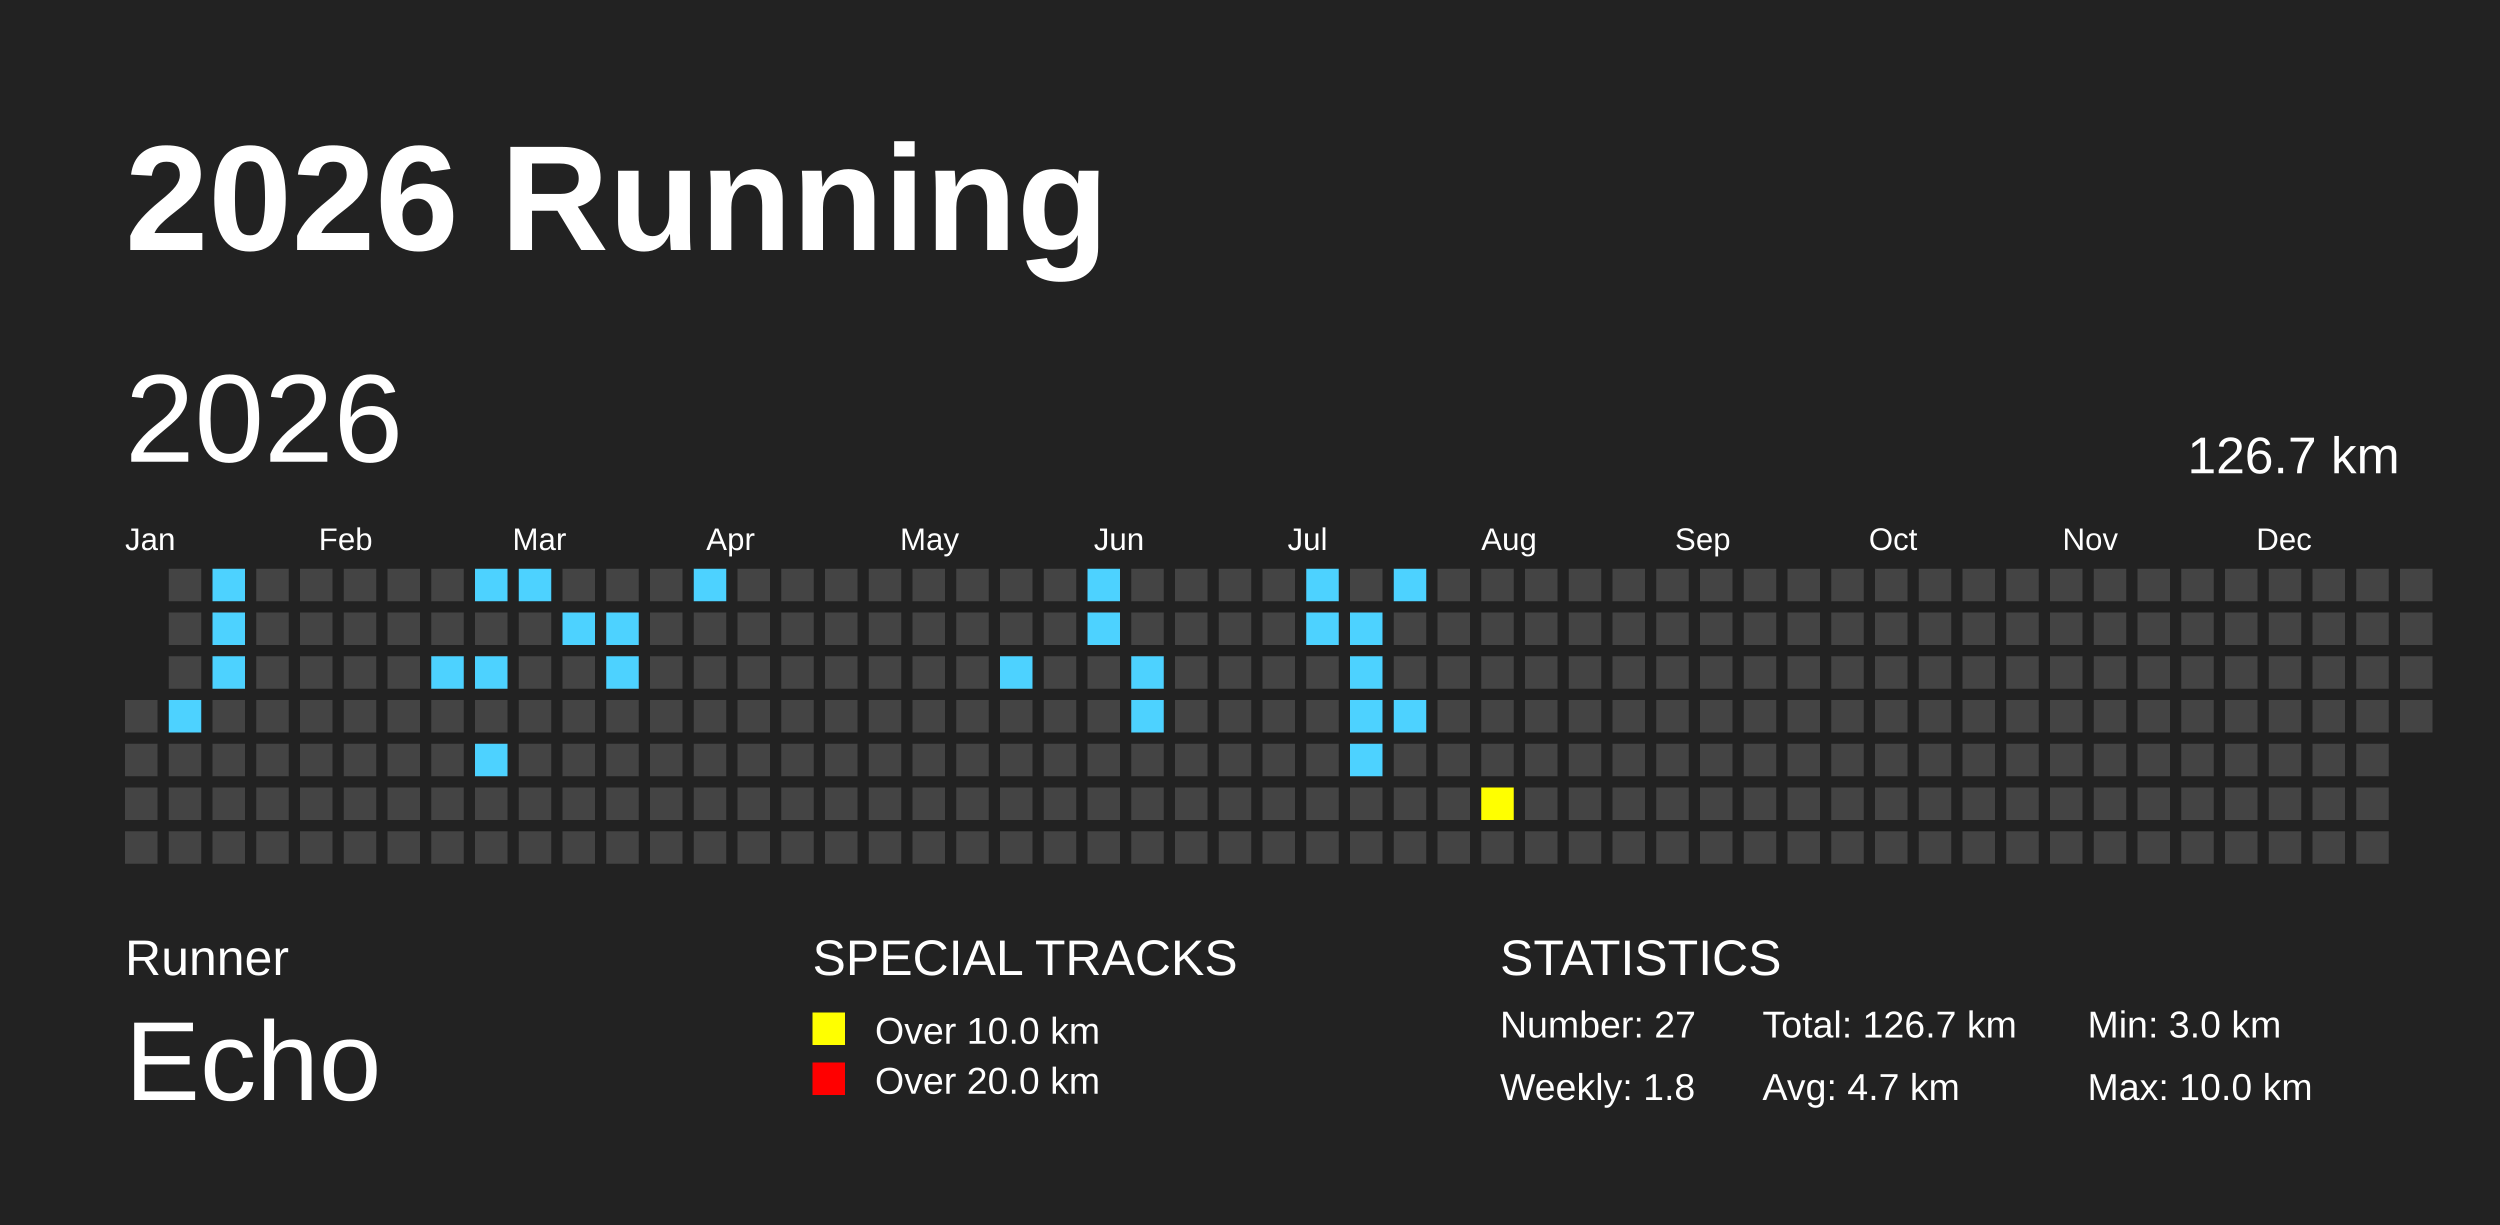
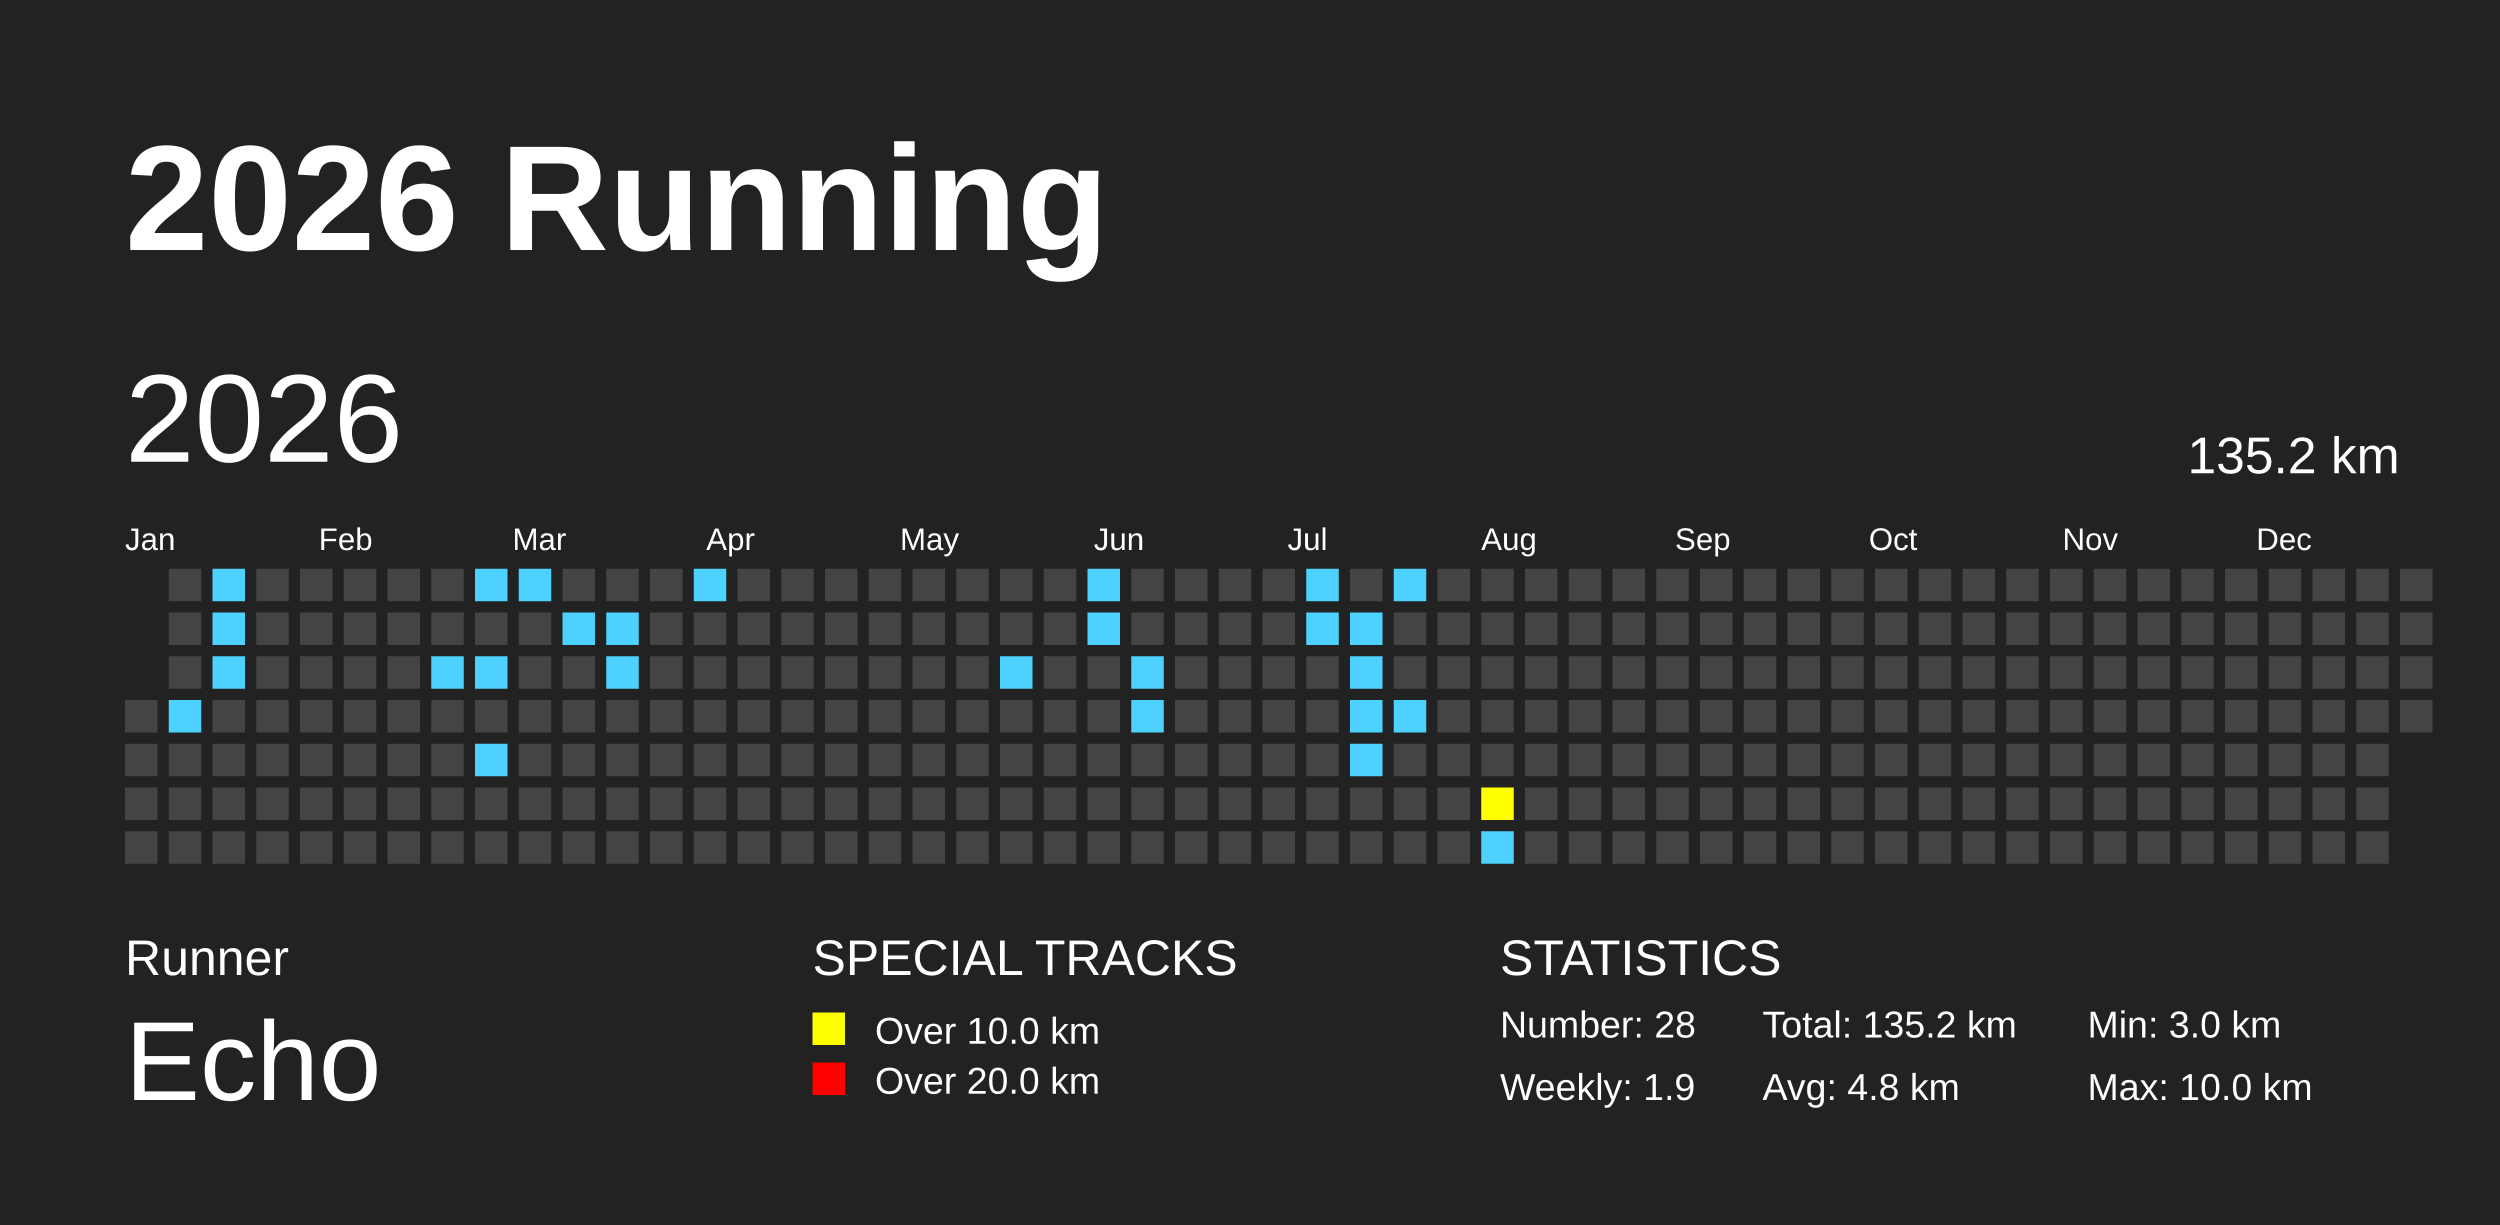
<svg xmlns="http://www.w3.org/2000/svg" baseProfile="full" height="98mm" version="1.1" viewBox="0,0,200,98" width="200mm">
  <defs />
  <rect fill="#222222" height="98" width="200" x="0" y="0" />
  <text fill="#FFFFFF" style="font-size:12px; font-family:Arial; font-weight:bold;" x="10" y="20">2026 Running</text>
  <text fill="#FFFFFF" style="font-size:4px; font-family:Arial" x="10" y="78">Runner</text>
  <text fill="#FFFFFF" style="font-size:9px; font-family:Arial" x="10" y="88">Echo</text>
  <text fill="#FFFFFF" style="font-size:4px; font-family:Arial" x="65" y="78">SPECIAL TRACKS</text>
  <rect fill="yellow" height="2.6" width="2.6" x="65" y="81" />
  <text fill="#FFFFFF" style="font-size:3px; font-family:Arial" x="70" y="83.5">Over 10.0 km</text>
  <rect fill="red" height="2.6" width="2.6" x="65" y="85" />
  <text fill="#FFFFFF" style="font-size:3px; font-family:Arial" x="70" y="87.5">Over 20.0 km</text>
  <text fill="#FFFFFF" style="font-size:4px; font-family:Arial" x="120" y="78">STATISTICS</text>
-   <text fill="#FFFFFF" style="font-size:3px; font-family:Arial" x="120" y="83">Number: 27</text>
-   <text fill="#FFFFFF" style="font-size:3px; font-family:Arial" x="120" y="88">Weekly: 1.8</text>
-   <text fill="#FFFFFF" style="font-size:3px; font-family:Arial" x="141" y="83">Total: 126.7 km</text>
-   <text fill="#FFFFFF" style="font-size:3px; font-family:Arial" x="141" y="88">Avg: 4.7 km</text>
+   <text fill="#FFFFFF" style="font-size:3px; font-family:Arial" x="120" y="83">Number: 28</text>
+   <text fill="#FFFFFF" style="font-size:3px; font-family:Arial" x="120" y="88">Weekly: 1.9</text>
+   <text fill="#FFFFFF" style="font-size:3px; font-family:Arial" x="141" y="83">Total: 135.2 km</text>
+   <text fill="#FFFFFF" style="font-size:3px; font-family:Arial" x="141" y="88">Avg: 4.8 km</text>
  <text fill="#FFFFFF" style="font-size:3px; font-family:Arial" x="167" y="83">Min: 3.0 km</text>
  <text fill="#FFFFFF" style="font-size:3px; font-family:Arial" x="167" y="88">Max: 10.0 km</text>
  <text dominant-baseline="hanging" fill="#FFFFFF" style="font-size:10.0px; font-family:Arial;" x="10" y="30">2026</text>
-   <text dominant-baseline="hanging" fill="#FFFFFF" style="font-size:4.125px; font-family:Arial;" x="175" y="35">126.7 km</text>
+   <text dominant-baseline="hanging" fill="#FFFFFF" style="font-size:4.125px; font-family:Arial;" x="175" y="35">135.2 km</text>
  <text fill="#FFFFFF" style="font-size:2.5px; font-family:Arial" x="10.0" y="44">Jan</text>
  <text fill="#FFFFFF" style="font-size:2.5px; font-family:Arial" x="25.5" y="44">Feb</text>
  <text fill="#FFFFFF" style="font-size:2.5px; font-family:Arial" x="41.0" y="44">Mar</text>
  <text fill="#FFFFFF" style="font-size:2.5px; font-family:Arial" x="56.5" y="44">Apr</text>
  <text fill="#FFFFFF" style="font-size:2.5px; font-family:Arial" x="72.0" y="44">May</text>
  <text fill="#FFFFFF" style="font-size:2.5px; font-family:Arial" x="87.5" y="44">Jun</text>
  <text fill="#FFFFFF" style="font-size:2.5px; font-family:Arial" x="103.0" y="44">Jul</text>
  <text fill="#FFFFFF" style="font-size:2.5px; font-family:Arial" x="118.5" y="44">Aug</text>
  <text fill="#FFFFFF" style="font-size:2.5px; font-family:Arial" x="134.0" y="44">Sep</text>
  <text fill="#FFFFFF" style="font-size:2.5px; font-family:Arial" x="149.5" y="44">Oct</text>
  <text fill="#FFFFFF" style="font-size:2.5px; font-family:Arial" x="165.0" y="44">Nov</text>
  <text fill="#FFFFFF" style="font-size:2.5px; font-family:Arial" x="180.5" y="44">Dec</text>
  <rect fill="#444444" height="2.6" width="2.6" x="10.0" y="56.0" />
  <rect fill="#444444" height="2.6" width="2.6" x="10.0" y="59.5" />
  <rect fill="#444444" height="2.6" width="2.6" x="10.0" y="63.0" />
  <rect fill="#444444" height="2.6" width="2.6" x="10.0" y="66.5" />
  <rect fill="#444444" height="2.6" width="2.6" x="13.5" y="45.5" />
  <rect fill="#444444" height="2.6" width="2.6" x="13.5" y="49.0" />
  <rect fill="#444444" height="2.6" width="2.6" x="13.5" y="52.5" />
  <rect fill="#4DD2FF" height="2.6" width="2.6" x="13.5" y="56.0" />
  <rect fill="#444444" height="2.6" width="2.6" x="13.5" y="59.5" />
  <rect fill="#444444" height="2.6" width="2.6" x="13.5" y="63.0" />
  <rect fill="#444444" height="2.6" width="2.6" x="13.5" y="66.5" />
  <rect fill="#4DD2FF" height="2.6" width="2.6" x="17.0" y="45.5" />
  <rect fill="#4DD2FF" height="2.6" width="2.6" x="17.0" y="49.0" />
  <rect fill="#4DD2FF" height="2.6" width="2.6" x="17.0" y="52.5" />
  <rect fill="#444444" height="2.6" width="2.6" x="17.0" y="56.0" />
  <rect fill="#444444" height="2.6" width="2.6" x="17.0" y="59.5" />
  <rect fill="#444444" height="2.6" width="2.6" x="17.0" y="63.0" />
  <rect fill="#444444" height="2.6" width="2.6" x="17.0" y="66.5" />
  <rect fill="#444444" height="2.6" width="2.6" x="20.5" y="45.5" />
  <rect fill="#444444" height="2.6" width="2.6" x="20.5" y="49.0" />
  <rect fill="#444444" height="2.6" width="2.6" x="20.5" y="52.5" />
  <rect fill="#444444" height="2.6" width="2.6" x="20.5" y="56.0" />
  <rect fill="#444444" height="2.6" width="2.6" x="20.5" y="59.5" />
  <rect fill="#444444" height="2.6" width="2.6" x="20.5" y="63.0" />
  <rect fill="#444444" height="2.6" width="2.6" x="20.5" y="66.5" />
  <rect fill="#444444" height="2.6" width="2.6" x="24.0" y="45.5" />
  <rect fill="#444444" height="2.6" width="2.6" x="24.0" y="49.0" />
  <rect fill="#444444" height="2.6" width="2.6" x="24.0" y="52.5" />
  <rect fill="#444444" height="2.6" width="2.6" x="24.0" y="56.0" />
  <rect fill="#444444" height="2.6" width="2.6" x="24.0" y="59.5" />
  <rect fill="#444444" height="2.6" width="2.6" x="24.0" y="63.0" />
  <rect fill="#444444" height="2.6" width="2.6" x="24.0" y="66.5" />
  <rect fill="#444444" height="2.6" width="2.6" x="27.5" y="45.5" />
  <rect fill="#444444" height="2.6" width="2.6" x="27.5" y="49.0" />
  <rect fill="#444444" height="2.6" width="2.6" x="27.5" y="52.5" />
  <rect fill="#444444" height="2.6" width="2.6" x="27.5" y="56.0" />
  <rect fill="#444444" height="2.6" width="2.6" x="27.5" y="59.5" />
  <rect fill="#444444" height="2.6" width="2.6" x="27.5" y="63.0" />
  <rect fill="#444444" height="2.6" width="2.6" x="27.5" y="66.5" />
  <rect fill="#444444" height="2.6" width="2.6" x="31.0" y="45.5" />
  <rect fill="#444444" height="2.6" width="2.6" x="31.0" y="49.0" />
  <rect fill="#444444" height="2.6" width="2.6" x="31.0" y="52.5" />
  <rect fill="#444444" height="2.6" width="2.6" x="31.0" y="56.0" />
  <rect fill="#444444" height="2.6" width="2.6" x="31.0" y="59.5" />
  <rect fill="#444444" height="2.6" width="2.6" x="31.0" y="63.0" />
  <rect fill="#444444" height="2.6" width="2.6" x="31.0" y="66.5" />
  <rect fill="#444444" height="2.6" width="2.6" x="34.5" y="45.5" />
  <rect fill="#444444" height="2.6" width="2.6" x="34.5" y="49.0" />
  <rect fill="#4DD2FF" height="2.6" width="2.6" x="34.5" y="52.5" />
  <rect fill="#444444" height="2.6" width="2.6" x="34.5" y="56.0" />
  <rect fill="#444444" height="2.6" width="2.6" x="34.5" y="59.5" />
  <rect fill="#444444" height="2.6" width="2.6" x="34.5" y="63.0" />
  <rect fill="#444444" height="2.6" width="2.6" x="34.5" y="66.5" />
  <rect fill="#4DD2FF" height="2.6" width="2.6" x="38.0" y="45.5" />
  <rect fill="#444444" height="2.6" width="2.6" x="38.0" y="49.0" />
  <rect fill="#4DD2FF" height="2.6" width="2.6" x="38.0" y="52.5" />
  <rect fill="#444444" height="2.6" width="2.6" x="38.0" y="56.0" />
  <rect fill="#4DD2FF" height="2.6" width="2.6" x="38.0" y="59.5" />
  <rect fill="#444444" height="2.6" width="2.6" x="38.0" y="63.0" />
  <rect fill="#444444" height="2.6" width="2.6" x="38.0" y="66.5" />
  <rect fill="#4DD2FF" height="2.6" width="2.6" x="41.5" y="45.5" />
  <rect fill="#444444" height="2.6" width="2.6" x="41.5" y="49.0" />
  <rect fill="#444444" height="2.6" width="2.6" x="41.5" y="52.5" />
  <rect fill="#444444" height="2.6" width="2.6" x="41.5" y="56.0" />
  <rect fill="#444444" height="2.6" width="2.6" x="41.5" y="59.5" />
  <rect fill="#444444" height="2.6" width="2.6" x="41.5" y="63.0" />
  <rect fill="#444444" height="2.6" width="2.6" x="41.5" y="66.5" />
  <rect fill="#444444" height="2.6" width="2.6" x="45.0" y="45.5" />
  <rect fill="#4DD2FF" height="2.6" width="2.6" x="45.0" y="49.0" />
  <rect fill="#444444" height="2.6" width="2.6" x="45.0" y="52.5" />
  <rect fill="#444444" height="2.6" width="2.6" x="45.0" y="56.0" />
  <rect fill="#444444" height="2.6" width="2.6" x="45.0" y="59.5" />
  <rect fill="#444444" height="2.6" width="2.6" x="45.0" y="63.0" />
  <rect fill="#444444" height="2.6" width="2.6" x="45.0" y="66.5" />
  <rect fill="#444444" height="2.6" width="2.6" x="48.5" y="45.5" />
  <rect fill="#4DD2FF" height="2.6" width="2.6" x="48.5" y="49.0" />
  <rect fill="#4DD2FF" height="2.6" width="2.6" x="48.5" y="52.5" />
  <rect fill="#444444" height="2.6" width="2.6" x="48.5" y="56.0" />
  <rect fill="#444444" height="2.6" width="2.6" x="48.5" y="59.5" />
  <rect fill="#444444" height="2.6" width="2.6" x="48.5" y="63.0" />
  <rect fill="#444444" height="2.6" width="2.6" x="48.5" y="66.5" />
  <rect fill="#444444" height="2.6" width="2.6" x="52.0" y="45.5" />
  <rect fill="#444444" height="2.6" width="2.6" x="52.0" y="49.0" />
  <rect fill="#444444" height="2.6" width="2.6" x="52.0" y="52.5" />
  <rect fill="#444444" height="2.6" width="2.6" x="52.0" y="56.0" />
  <rect fill="#444444" height="2.6" width="2.6" x="52.0" y="59.5" />
  <rect fill="#444444" height="2.6" width="2.6" x="52.0" y="63.0" />
  <rect fill="#444444" height="2.6" width="2.6" x="52.0" y="66.5" />
  <rect fill="#4DD2FF" height="2.6" width="2.6" x="55.5" y="45.5" />
  <rect fill="#444444" height="2.6" width="2.6" x="55.5" y="49.0" />
  <rect fill="#444444" height="2.6" width="2.6" x="55.5" y="52.5" />
  <rect fill="#444444" height="2.6" width="2.6" x="55.5" y="56.0" />
  <rect fill="#444444" height="2.6" width="2.6" x="55.5" y="59.5" />
  <rect fill="#444444" height="2.6" width="2.6" x="55.5" y="63.0" />
  <rect fill="#444444" height="2.6" width="2.6" x="55.5" y="66.5" />
  <rect fill="#444444" height="2.6" width="2.6" x="59.0" y="45.5" />
  <rect fill="#444444" height="2.6" width="2.6" x="59.0" y="49.0" />
  <rect fill="#444444" height="2.6" width="2.6" x="59.0" y="52.5" />
  <rect fill="#444444" height="2.6" width="2.6" x="59.0" y="56.0" />
  <rect fill="#444444" height="2.6" width="2.6" x="59.0" y="59.5" />
  <rect fill="#444444" height="2.6" width="2.6" x="59.0" y="63.0" />
  <rect fill="#444444" height="2.6" width="2.6" x="59.0" y="66.5" />
  <rect fill="#444444" height="2.6" width="2.6" x="62.5" y="45.5" />
  <rect fill="#444444" height="2.6" width="2.6" x="62.5" y="49.0" />
  <rect fill="#444444" height="2.6" width="2.6" x="62.5" y="52.5" />
  <rect fill="#444444" height="2.6" width="2.6" x="62.5" y="56.0" />
  <rect fill="#444444" height="2.6" width="2.6" x="62.5" y="59.5" />
  <rect fill="#444444" height="2.6" width="2.6" x="62.5" y="63.0" />
  <rect fill="#444444" height="2.6" width="2.6" x="62.5" y="66.5" />
  <rect fill="#444444" height="2.6" width="2.6" x="66.0" y="45.5" />
  <rect fill="#444444" height="2.6" width="2.6" x="66.0" y="49.0" />
  <rect fill="#444444" height="2.6" width="2.6" x="66.0" y="52.5" />
  <rect fill="#444444" height="2.6" width="2.6" x="66.0" y="56.0" />
  <rect fill="#444444" height="2.6" width="2.6" x="66.0" y="59.5" />
  <rect fill="#444444" height="2.6" width="2.6" x="66.0" y="63.0" />
  <rect fill="#444444" height="2.6" width="2.6" x="66.0" y="66.5" />
  <rect fill="#444444" height="2.6" width="2.6" x="69.5" y="45.5" />
  <rect fill="#444444" height="2.6" width="2.6" x="69.5" y="49.0" />
  <rect fill="#444444" height="2.6" width="2.6" x="69.5" y="52.5" />
  <rect fill="#444444" height="2.6" width="2.6" x="69.5" y="56.0" />
  <rect fill="#444444" height="2.6" width="2.6" x="69.5" y="59.5" />
  <rect fill="#444444" height="2.6" width="2.6" x="69.5" y="63.0" />
  <rect fill="#444444" height="2.6" width="2.6" x="69.5" y="66.5" />
  <rect fill="#444444" height="2.6" width="2.6" x="73.0" y="45.5" />
  <rect fill="#444444" height="2.6" width="2.6" x="73.0" y="49.0" />
  <rect fill="#444444" height="2.6" width="2.6" x="73.0" y="52.5" />
  <rect fill="#444444" height="2.6" width="2.6" x="73.0" y="56.0" />
  <rect fill="#444444" height="2.6" width="2.6" x="73.0" y="59.5" />
  <rect fill="#444444" height="2.6" width="2.6" x="73.0" y="63.0" />
  <rect fill="#444444" height="2.6" width="2.6" x="73.0" y="66.5" />
  <rect fill="#444444" height="2.6" width="2.6" x="76.5" y="45.5" />
  <rect fill="#444444" height="2.6" width="2.6" x="76.5" y="49.0" />
  <rect fill="#444444" height="2.6" width="2.6" x="76.5" y="52.5" />
  <rect fill="#444444" height="2.6" width="2.6" x="76.5" y="56.0" />
  <rect fill="#444444" height="2.6" width="2.6" x="76.5" y="59.5" />
  <rect fill="#444444" height="2.6" width="2.6" x="76.5" y="63.0" />
  <rect fill="#444444" height="2.6" width="2.6" x="76.5" y="66.5" />
  <rect fill="#444444" height="2.6" width="2.6" x="80.0" y="45.5" />
  <rect fill="#444444" height="2.6" width="2.6" x="80.0" y="49.0" />
  <rect fill="#4DD2FF" height="2.6" width="2.6" x="80.0" y="52.5" />
  <rect fill="#444444" height="2.6" width="2.6" x="80.0" y="56.0" />
  <rect fill="#444444" height="2.6" width="2.6" x="80.0" y="59.5" />
  <rect fill="#444444" height="2.6" width="2.6" x="80.0" y="63.0" />
  <rect fill="#444444" height="2.6" width="2.6" x="80.0" y="66.5" />
  <rect fill="#444444" height="2.6" width="2.6" x="83.5" y="45.5" />
  <rect fill="#444444" height="2.6" width="2.6" x="83.5" y="49.0" />
  <rect fill="#444444" height="2.6" width="2.6" x="83.5" y="52.5" />
  <rect fill="#444444" height="2.6" width="2.6" x="83.5" y="56.0" />
  <rect fill="#444444" height="2.6" width="2.6" x="83.5" y="59.5" />
  <rect fill="#444444" height="2.6" width="2.6" x="83.5" y="63.0" />
  <rect fill="#444444" height="2.6" width="2.6" x="83.5" y="66.5" />
  <rect fill="#4DD2FF" height="2.6" width="2.6" x="87.0" y="45.5" />
  <rect fill="#4DD2FF" height="2.6" width="2.6" x="87.0" y="49.0" />
  <rect fill="#444444" height="2.6" width="2.6" x="87.0" y="52.5" />
  <rect fill="#444444" height="2.6" width="2.6" x="87.0" y="56.0" />
  <rect fill="#444444" height="2.6" width="2.6" x="87.0" y="59.5" />
  <rect fill="#444444" height="2.6" width="2.6" x="87.0" y="63.0" />
  <rect fill="#444444" height="2.6" width="2.6" x="87.0" y="66.5" />
  <rect fill="#444444" height="2.6" width="2.6" x="90.5" y="45.5" />
  <rect fill="#444444" height="2.6" width="2.6" x="90.5" y="49.0" />
  <rect fill="#4DD2FF" height="2.6" width="2.6" x="90.5" y="52.5" />
  <rect fill="#4DD2FF" height="2.6" width="2.6" x="90.5" y="56.0" />
  <rect fill="#444444" height="2.6" width="2.6" x="90.5" y="59.5" />
  <rect fill="#444444" height="2.6" width="2.6" x="90.5" y="63.0" />
  <rect fill="#444444" height="2.6" width="2.6" x="90.5" y="66.5" />
  <rect fill="#444444" height="2.6" width="2.6" x="94.0" y="45.5" />
  <rect fill="#444444" height="2.6" width="2.6" x="94.0" y="49.0" />
  <rect fill="#444444" height="2.6" width="2.6" x="94.0" y="52.5" />
  <rect fill="#444444" height="2.6" width="2.6" x="94.0" y="56.0" />
  <rect fill="#444444" height="2.6" width="2.6" x="94.0" y="59.5" />
  <rect fill="#444444" height="2.6" width="2.6" x="94.0" y="63.0" />
  <rect fill="#444444" height="2.6" width="2.6" x="94.0" y="66.5" />
  <rect fill="#444444" height="2.6" width="2.6" x="97.5" y="45.5" />
  <rect fill="#444444" height="2.6" width="2.6" x="97.5" y="49.0" />
  <rect fill="#444444" height="2.6" width="2.6" x="97.5" y="52.5" />
  <rect fill="#444444" height="2.6" width="2.6" x="97.5" y="56.0" />
  <rect fill="#444444" height="2.6" width="2.6" x="97.5" y="59.5" />
  <rect fill="#444444" height="2.6" width="2.6" x="97.5" y="63.0" />
  <rect fill="#444444" height="2.6" width="2.6" x="97.5" y="66.5" />
  <rect fill="#444444" height="2.6" width="2.6" x="101.0" y="45.5" />
  <rect fill="#444444" height="2.6" width="2.6" x="101.0" y="49.0" />
  <rect fill="#444444" height="2.6" width="2.6" x="101.0" y="52.5" />
  <rect fill="#444444" height="2.6" width="2.6" x="101.0" y="56.0" />
  <rect fill="#444444" height="2.6" width="2.6" x="101.0" y="59.5" />
  <rect fill="#444444" height="2.6" width="2.6" x="101.0" y="63.0" />
  <rect fill="#444444" height="2.6" width="2.6" x="101.0" y="66.5" />
  <rect fill="#4DD2FF" height="2.6" width="2.6" x="104.5" y="45.5" />
  <rect fill="#4DD2FF" height="2.6" width="2.6" x="104.5" y="49.0" />
  <rect fill="#444444" height="2.6" width="2.6" x="104.5" y="52.5" />
  <rect fill="#444444" height="2.6" width="2.6" x="104.5" y="56.0" />
  <rect fill="#444444" height="2.6" width="2.6" x="104.5" y="59.5" />
  <rect fill="#444444" height="2.6" width="2.6" x="104.5" y="63.0" />
  <rect fill="#444444" height="2.6" width="2.6" x="104.5" y="66.5" />
  <rect fill="#444444" height="2.6" width="2.6" x="108.0" y="45.5" />
  <rect fill="#4DD2FF" height="2.6" width="2.6" x="108.0" y="49.0" />
  <rect fill="#4DD2FF" height="2.6" width="2.6" x="108.0" y="52.5" />
  <rect fill="#4DD2FF" height="2.6" width="2.6" x="108.0" y="56.0" />
  <rect fill="#4DD2FF" height="2.6" width="2.6" x="108.0" y="59.5" />
  <rect fill="#444444" height="2.6" width="2.6" x="108.0" y="63.0" />
  <rect fill="#444444" height="2.6" width="2.6" x="108.0" y="66.5" />
  <rect fill="#4DD2FF" height="2.6" width="2.6" x="111.5" y="45.5" />
  <rect fill="#444444" height="2.6" width="2.6" x="111.5" y="49.0" />
  <rect fill="#444444" height="2.6" width="2.6" x="111.5" y="52.5" />
  <rect fill="#4DD2FF" height="2.6" width="2.6" x="111.5" y="56.0" />
  <rect fill="#444444" height="2.6" width="2.6" x="111.5" y="59.5" />
  <rect fill="#444444" height="2.6" width="2.6" x="111.5" y="63.0" />
  <rect fill="#444444" height="2.6" width="2.6" x="111.5" y="66.5" />
  <rect fill="#444444" height="2.6" width="2.6" x="115.0" y="45.5" />
  <rect fill="#444444" height="2.6" width="2.6" x="115.0" y="49.0" />
  <rect fill="#444444" height="2.6" width="2.6" x="115.0" y="52.5" />
  <rect fill="#444444" height="2.6" width="2.6" x="115.0" y="56.0" />
  <rect fill="#444444" height="2.6" width="2.6" x="115.0" y="59.5" />
  <rect fill="#444444" height="2.6" width="2.6" x="115.0" y="63.0" />
  <rect fill="#444444" height="2.6" width="2.6" x="115.0" y="66.5" />
  <rect fill="#444444" height="2.6" width="2.6" x="118.5" y="45.5" />
  <rect fill="#444444" height="2.6" width="2.6" x="118.5" y="49.0" />
  <rect fill="#444444" height="2.6" width="2.6" x="118.5" y="52.5" />
  <rect fill="#444444" height="2.6" width="2.6" x="118.5" y="56.0" />
  <rect fill="#444444" height="2.6" width="2.6" x="118.5" y="59.5" />
  <rect fill="yellow" height="2.6" width="2.6" x="118.5" y="63.0" />
-   <rect fill="#444444" height="2.6" width="2.6" x="118.5" y="66.5" />
+   <rect fill="#4DD2FF" height="2.6" width="2.6" x="118.5" y="66.5" />
  <rect fill="#444444" height="2.6" width="2.6" x="122.0" y="45.5" />
  <rect fill="#444444" height="2.6" width="2.6" x="122.0" y="49.0" />
  <rect fill="#444444" height="2.6" width="2.6" x="122.0" y="52.5" />
  <rect fill="#444444" height="2.6" width="2.6" x="122.0" y="56.0" />
  <rect fill="#444444" height="2.6" width="2.6" x="122.0" y="59.5" />
  <rect fill="#444444" height="2.6" width="2.6" x="122.0" y="63.0" />
  <rect fill="#444444" height="2.6" width="2.6" x="122.0" y="66.5" />
  <rect fill="#444444" height="2.6" width="2.6" x="125.5" y="45.5" />
  <rect fill="#444444" height="2.6" width="2.6" x="125.5" y="49.0" />
  <rect fill="#444444" height="2.6" width="2.6" x="125.5" y="52.5" />
  <rect fill="#444444" height="2.6" width="2.6" x="125.5" y="56.0" />
  <rect fill="#444444" height="2.6" width="2.6" x="125.5" y="59.5" />
  <rect fill="#444444" height="2.6" width="2.6" x="125.5" y="63.0" />
  <rect fill="#444444" height="2.6" width="2.6" x="125.5" y="66.5" />
  <rect fill="#444444" height="2.6" width="2.6" x="129.0" y="45.5" />
  <rect fill="#444444" height="2.6" width="2.6" x="129.0" y="49.0" />
  <rect fill="#444444" height="2.6" width="2.6" x="129.0" y="52.5" />
  <rect fill="#444444" height="2.6" width="2.6" x="129.0" y="56.0" />
  <rect fill="#444444" height="2.6" width="2.6" x="129.0" y="59.5" />
  <rect fill="#444444" height="2.6" width="2.6" x="129.0" y="63.0" />
  <rect fill="#444444" height="2.6" width="2.6" x="129.0" y="66.5" />
  <rect fill="#444444" height="2.6" width="2.6" x="132.5" y="45.5" />
  <rect fill="#444444" height="2.6" width="2.6" x="132.5" y="49.0" />
  <rect fill="#444444" height="2.6" width="2.6" x="132.5" y="52.5" />
  <rect fill="#444444" height="2.6" width="2.6" x="132.5" y="56.0" />
  <rect fill="#444444" height="2.6" width="2.6" x="132.5" y="59.5" />
  <rect fill="#444444" height="2.6" width="2.6" x="132.5" y="63.0" />
  <rect fill="#444444" height="2.6" width="2.6" x="132.5" y="66.5" />
  <rect fill="#444444" height="2.6" width="2.6" x="136.0" y="45.5" />
  <rect fill="#444444" height="2.6" width="2.6" x="136.0" y="49.0" />
  <rect fill="#444444" height="2.6" width="2.6" x="136.0" y="52.5" />
  <rect fill="#444444" height="2.6" width="2.6" x="136.0" y="56.0" />
  <rect fill="#444444" height="2.6" width="2.6" x="136.0" y="59.5" />
  <rect fill="#444444" height="2.6" width="2.6" x="136.0" y="63.0" />
  <rect fill="#444444" height="2.6" width="2.6" x="136.0" y="66.5" />
  <rect fill="#444444" height="2.6" width="2.6" x="139.5" y="45.5" />
  <rect fill="#444444" height="2.6" width="2.6" x="139.5" y="49.0" />
  <rect fill="#444444" height="2.6" width="2.6" x="139.5" y="52.5" />
  <rect fill="#444444" height="2.6" width="2.6" x="139.5" y="56.0" />
  <rect fill="#444444" height="2.6" width="2.6" x="139.5" y="59.5" />
  <rect fill="#444444" height="2.6" width="2.6" x="139.5" y="63.0" />
  <rect fill="#444444" height="2.6" width="2.6" x="139.5" y="66.5" />
  <rect fill="#444444" height="2.6" width="2.6" x="143.0" y="45.5" />
  <rect fill="#444444" height="2.6" width="2.6" x="143.0" y="49.0" />
  <rect fill="#444444" height="2.6" width="2.6" x="143.0" y="52.5" />
  <rect fill="#444444" height="2.6" width="2.6" x="143.0" y="56.0" />
  <rect fill="#444444" height="2.6" width="2.6" x="143.0" y="59.5" />
  <rect fill="#444444" height="2.6" width="2.6" x="143.0" y="63.0" />
  <rect fill="#444444" height="2.6" width="2.6" x="143.0" y="66.5" />
  <rect fill="#444444" height="2.6" width="2.6" x="146.5" y="45.5" />
  <rect fill="#444444" height="2.6" width="2.6" x="146.5" y="49.0" />
  <rect fill="#444444" height="2.6" width="2.6" x="146.5" y="52.5" />
  <rect fill="#444444" height="2.6" width="2.6" x="146.5" y="56.0" />
  <rect fill="#444444" height="2.6" width="2.6" x="146.5" y="59.5" />
  <rect fill="#444444" height="2.6" width="2.6" x="146.5" y="63.0" />
  <rect fill="#444444" height="2.6" width="2.6" x="146.5" y="66.5" />
  <rect fill="#444444" height="2.6" width="2.6" x="150.0" y="45.5" />
  <rect fill="#444444" height="2.6" width="2.6" x="150.0" y="49.0" />
  <rect fill="#444444" height="2.6" width="2.6" x="150.0" y="52.5" />
  <rect fill="#444444" height="2.6" width="2.6" x="150.0" y="56.0" />
  <rect fill="#444444" height="2.6" width="2.6" x="150.0" y="59.5" />
  <rect fill="#444444" height="2.6" width="2.6" x="150.0" y="63.0" />
  <rect fill="#444444" height="2.6" width="2.6" x="150.0" y="66.5" />
  <rect fill="#444444" height="2.6" width="2.6" x="153.5" y="45.5" />
  <rect fill="#444444" height="2.6" width="2.6" x="153.5" y="49.0" />
  <rect fill="#444444" height="2.6" width="2.6" x="153.5" y="52.5" />
  <rect fill="#444444" height="2.6" width="2.6" x="153.5" y="56.0" />
  <rect fill="#444444" height="2.6" width="2.6" x="153.5" y="59.5" />
  <rect fill="#444444" height="2.6" width="2.6" x="153.5" y="63.0" />
  <rect fill="#444444" height="2.6" width="2.6" x="153.5" y="66.5" />
  <rect fill="#444444" height="2.6" width="2.6" x="157.0" y="45.5" />
  <rect fill="#444444" height="2.6" width="2.6" x="157.0" y="49.0" />
  <rect fill="#444444" height="2.6" width="2.6" x="157.0" y="52.5" />
  <rect fill="#444444" height="2.6" width="2.6" x="157.0" y="56.0" />
  <rect fill="#444444" height="2.6" width="2.6" x="157.0" y="59.5" />
  <rect fill="#444444" height="2.6" width="2.6" x="157.0" y="63.0" />
  <rect fill="#444444" height="2.6" width="2.6" x="157.0" y="66.5" />
  <rect fill="#444444" height="2.6" width="2.6" x="160.5" y="45.5" />
  <rect fill="#444444" height="2.6" width="2.6" x="160.5" y="49.0" />
  <rect fill="#444444" height="2.6" width="2.6" x="160.5" y="52.5" />
  <rect fill="#444444" height="2.6" width="2.6" x="160.5" y="56.0" />
  <rect fill="#444444" height="2.6" width="2.6" x="160.5" y="59.5" />
  <rect fill="#444444" height="2.6" width="2.6" x="160.5" y="63.0" />
  <rect fill="#444444" height="2.6" width="2.6" x="160.5" y="66.5" />
  <rect fill="#444444" height="2.6" width="2.6" x="164.0" y="45.5" />
  <rect fill="#444444" height="2.6" width="2.6" x="164.0" y="49.0" />
  <rect fill="#444444" height="2.6" width="2.6" x="164.0" y="52.5" />
  <rect fill="#444444" height="2.6" width="2.6" x="164.0" y="56.0" />
  <rect fill="#444444" height="2.6" width="2.6" x="164.0" y="59.5" />
  <rect fill="#444444" height="2.6" width="2.6" x="164.0" y="63.0" />
  <rect fill="#444444" height="2.6" width="2.6" x="164.0" y="66.5" />
  <rect fill="#444444" height="2.6" width="2.6" x="167.5" y="45.5" />
  <rect fill="#444444" height="2.6" width="2.6" x="167.5" y="49.0" />
  <rect fill="#444444" height="2.6" width="2.6" x="167.5" y="52.5" />
  <rect fill="#444444" height="2.6" width="2.6" x="167.5" y="56.0" />
  <rect fill="#444444" height="2.6" width="2.6" x="167.5" y="59.5" />
  <rect fill="#444444" height="2.6" width="2.6" x="167.5" y="63.0" />
  <rect fill="#444444" height="2.6" width="2.6" x="167.5" y="66.5" />
  <rect fill="#444444" height="2.6" width="2.6" x="171.0" y="45.5" />
  <rect fill="#444444" height="2.6" width="2.6" x="171.0" y="49.0" />
  <rect fill="#444444" height="2.6" width="2.6" x="171.0" y="52.5" />
  <rect fill="#444444" height="2.6" width="2.6" x="171.0" y="56.0" />
  <rect fill="#444444" height="2.6" width="2.6" x="171.0" y="59.5" />
  <rect fill="#444444" height="2.6" width="2.6" x="171.0" y="63.0" />
  <rect fill="#444444" height="2.6" width="2.6" x="171.0" y="66.5" />
  <rect fill="#444444" height="2.6" width="2.6" x="174.5" y="45.5" />
  <rect fill="#444444" height="2.6" width="2.6" x="174.5" y="49.0" />
  <rect fill="#444444" height="2.6" width="2.6" x="174.5" y="52.5" />
  <rect fill="#444444" height="2.6" width="2.6" x="174.5" y="56.0" />
  <rect fill="#444444" height="2.6" width="2.6" x="174.5" y="59.5" />
  <rect fill="#444444" height="2.6" width="2.6" x="174.5" y="63.0" />
  <rect fill="#444444" height="2.6" width="2.6" x="174.5" y="66.5" />
  <rect fill="#444444" height="2.6" width="2.6" x="178.0" y="45.5" />
  <rect fill="#444444" height="2.6" width="2.6" x="178.0" y="49.0" />
  <rect fill="#444444" height="2.6" width="2.6" x="178.0" y="52.5" />
  <rect fill="#444444" height="2.6" width="2.6" x="178.0" y="56.0" />
  <rect fill="#444444" height="2.6" width="2.6" x="178.0" y="59.5" />
  <rect fill="#444444" height="2.6" width="2.6" x="178.0" y="63.0" />
  <rect fill="#444444" height="2.6" width="2.6" x="178.0" y="66.5" />
  <rect fill="#444444" height="2.6" width="2.6" x="181.5" y="45.5" />
  <rect fill="#444444" height="2.6" width="2.6" x="181.5" y="49.0" />
  <rect fill="#444444" height="2.6" width="2.6" x="181.5" y="52.5" />
  <rect fill="#444444" height="2.6" width="2.6" x="181.5" y="56.0" />
  <rect fill="#444444" height="2.6" width="2.6" x="181.5" y="59.5" />
  <rect fill="#444444" height="2.6" width="2.6" x="181.5" y="63.0" />
  <rect fill="#444444" height="2.6" width="2.6" x="181.5" y="66.5" />
  <rect fill="#444444" height="2.6" width="2.6" x="185.0" y="45.5" />
  <rect fill="#444444" height="2.6" width="2.6" x="185.0" y="49.0" />
  <rect fill="#444444" height="2.6" width="2.6" x="185.0" y="52.5" />
  <rect fill="#444444" height="2.6" width="2.6" x="185.0" y="56.0" />
  <rect fill="#444444" height="2.6" width="2.6" x="185.0" y="59.5" />
  <rect fill="#444444" height="2.6" width="2.6" x="185.0" y="63.0" />
  <rect fill="#444444" height="2.6" width="2.6" x="185.0" y="66.5" />
  <rect fill="#444444" height="2.6" width="2.6" x="188.5" y="45.5" />
  <rect fill="#444444" height="2.6" width="2.6" x="188.5" y="49.0" />
  <rect fill="#444444" height="2.6" width="2.6" x="188.5" y="52.5" />
  <rect fill="#444444" height="2.6" width="2.6" x="188.5" y="56.0" />
  <rect fill="#444444" height="2.6" width="2.6" x="188.5" y="59.5" />
  <rect fill="#444444" height="2.6" width="2.6" x="188.5" y="63.0" />
  <rect fill="#444444" height="2.6" width="2.6" x="188.5" y="66.5" />
  <rect fill="#444444" height="2.6" width="2.6" x="192.0" y="45.5" />
  <rect fill="#444444" height="2.6" width="2.6" x="192.0" y="49.0" />
  <rect fill="#444444" height="2.6" width="2.6" x="192.0" y="52.5" />
  <rect fill="#444444" height="2.6" width="2.6" x="192.0" y="56.0" />
</svg>
